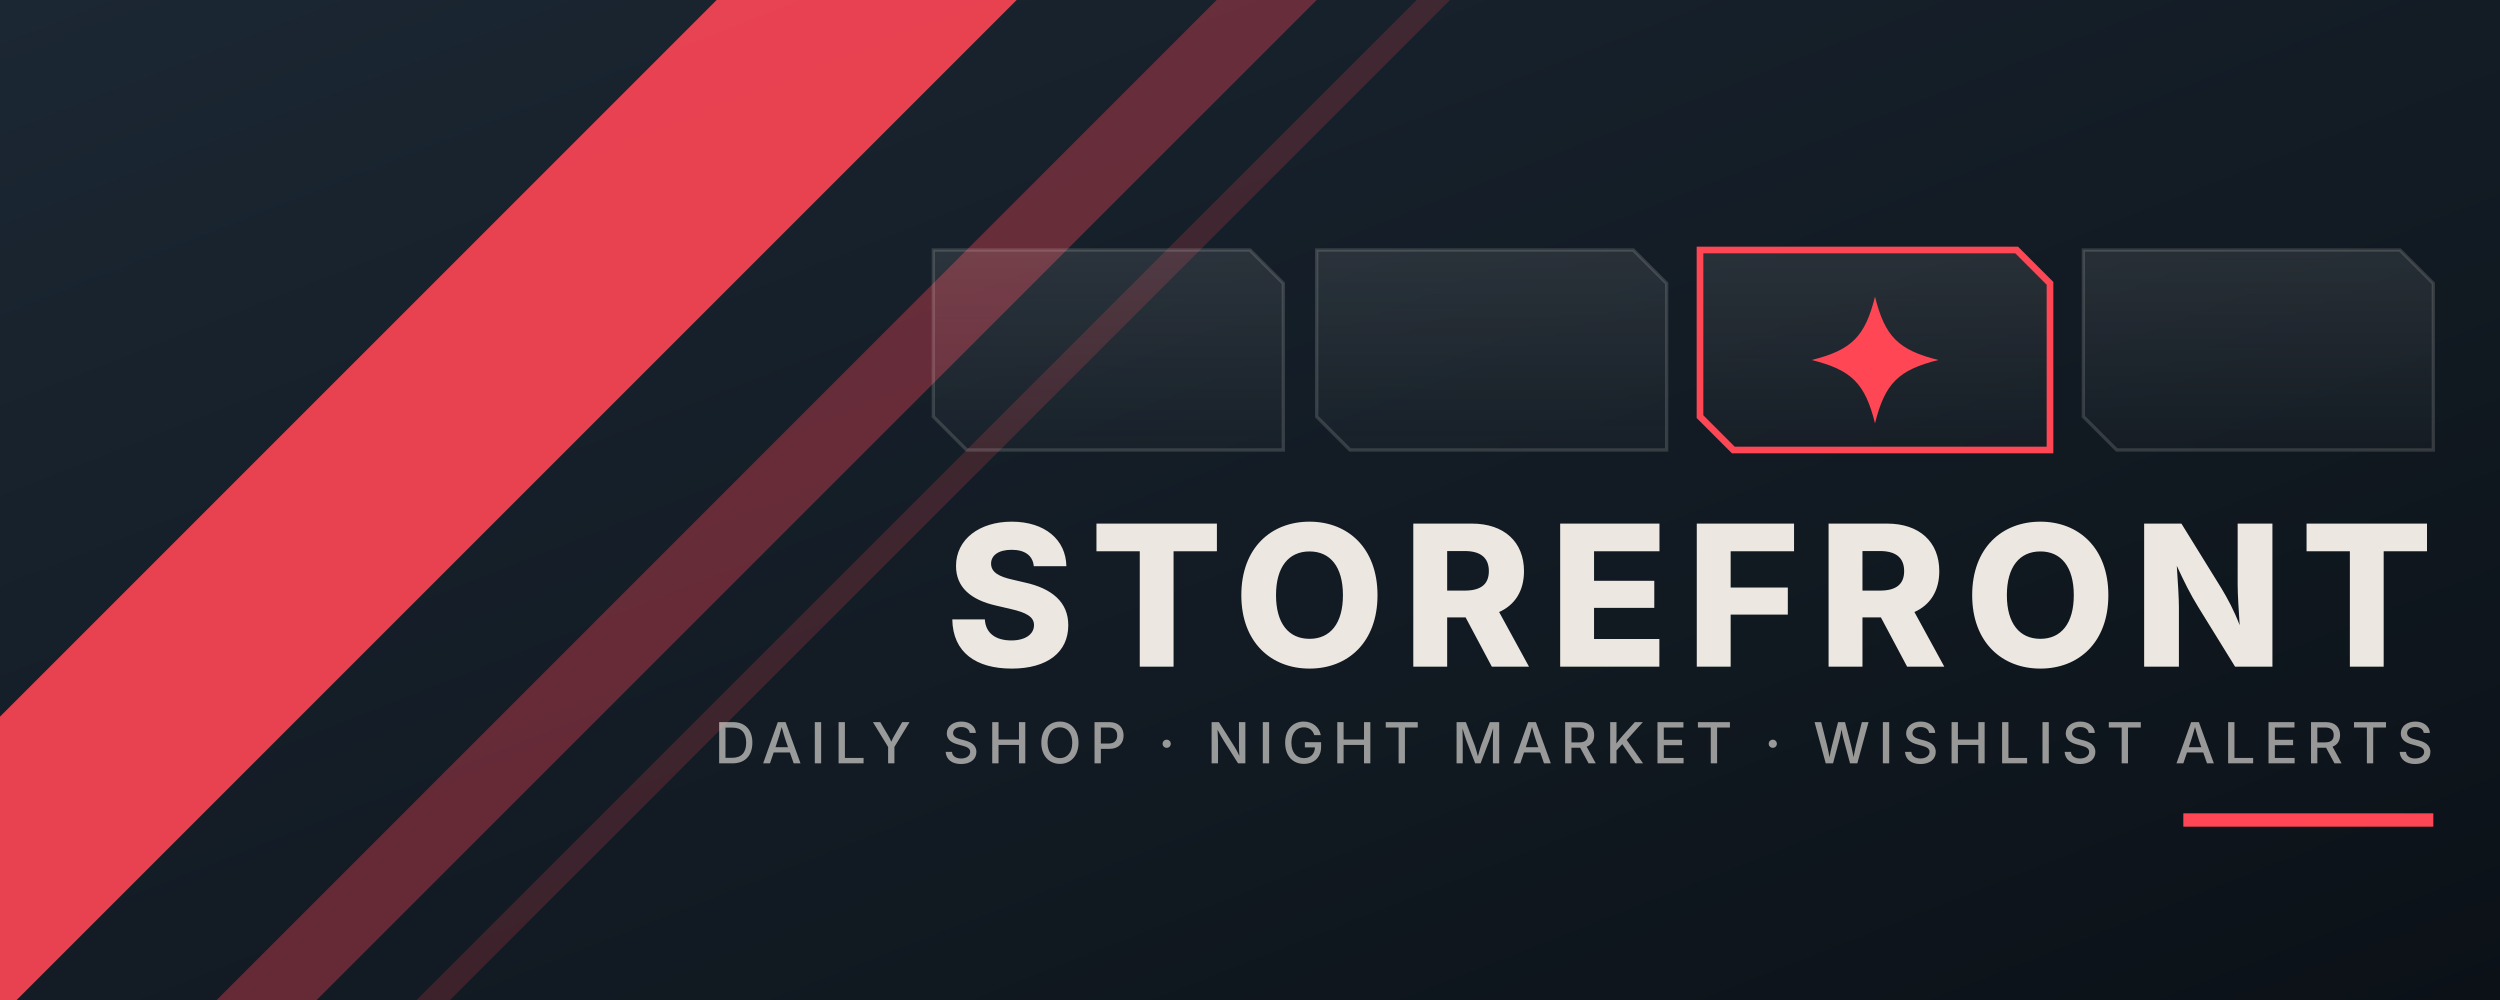
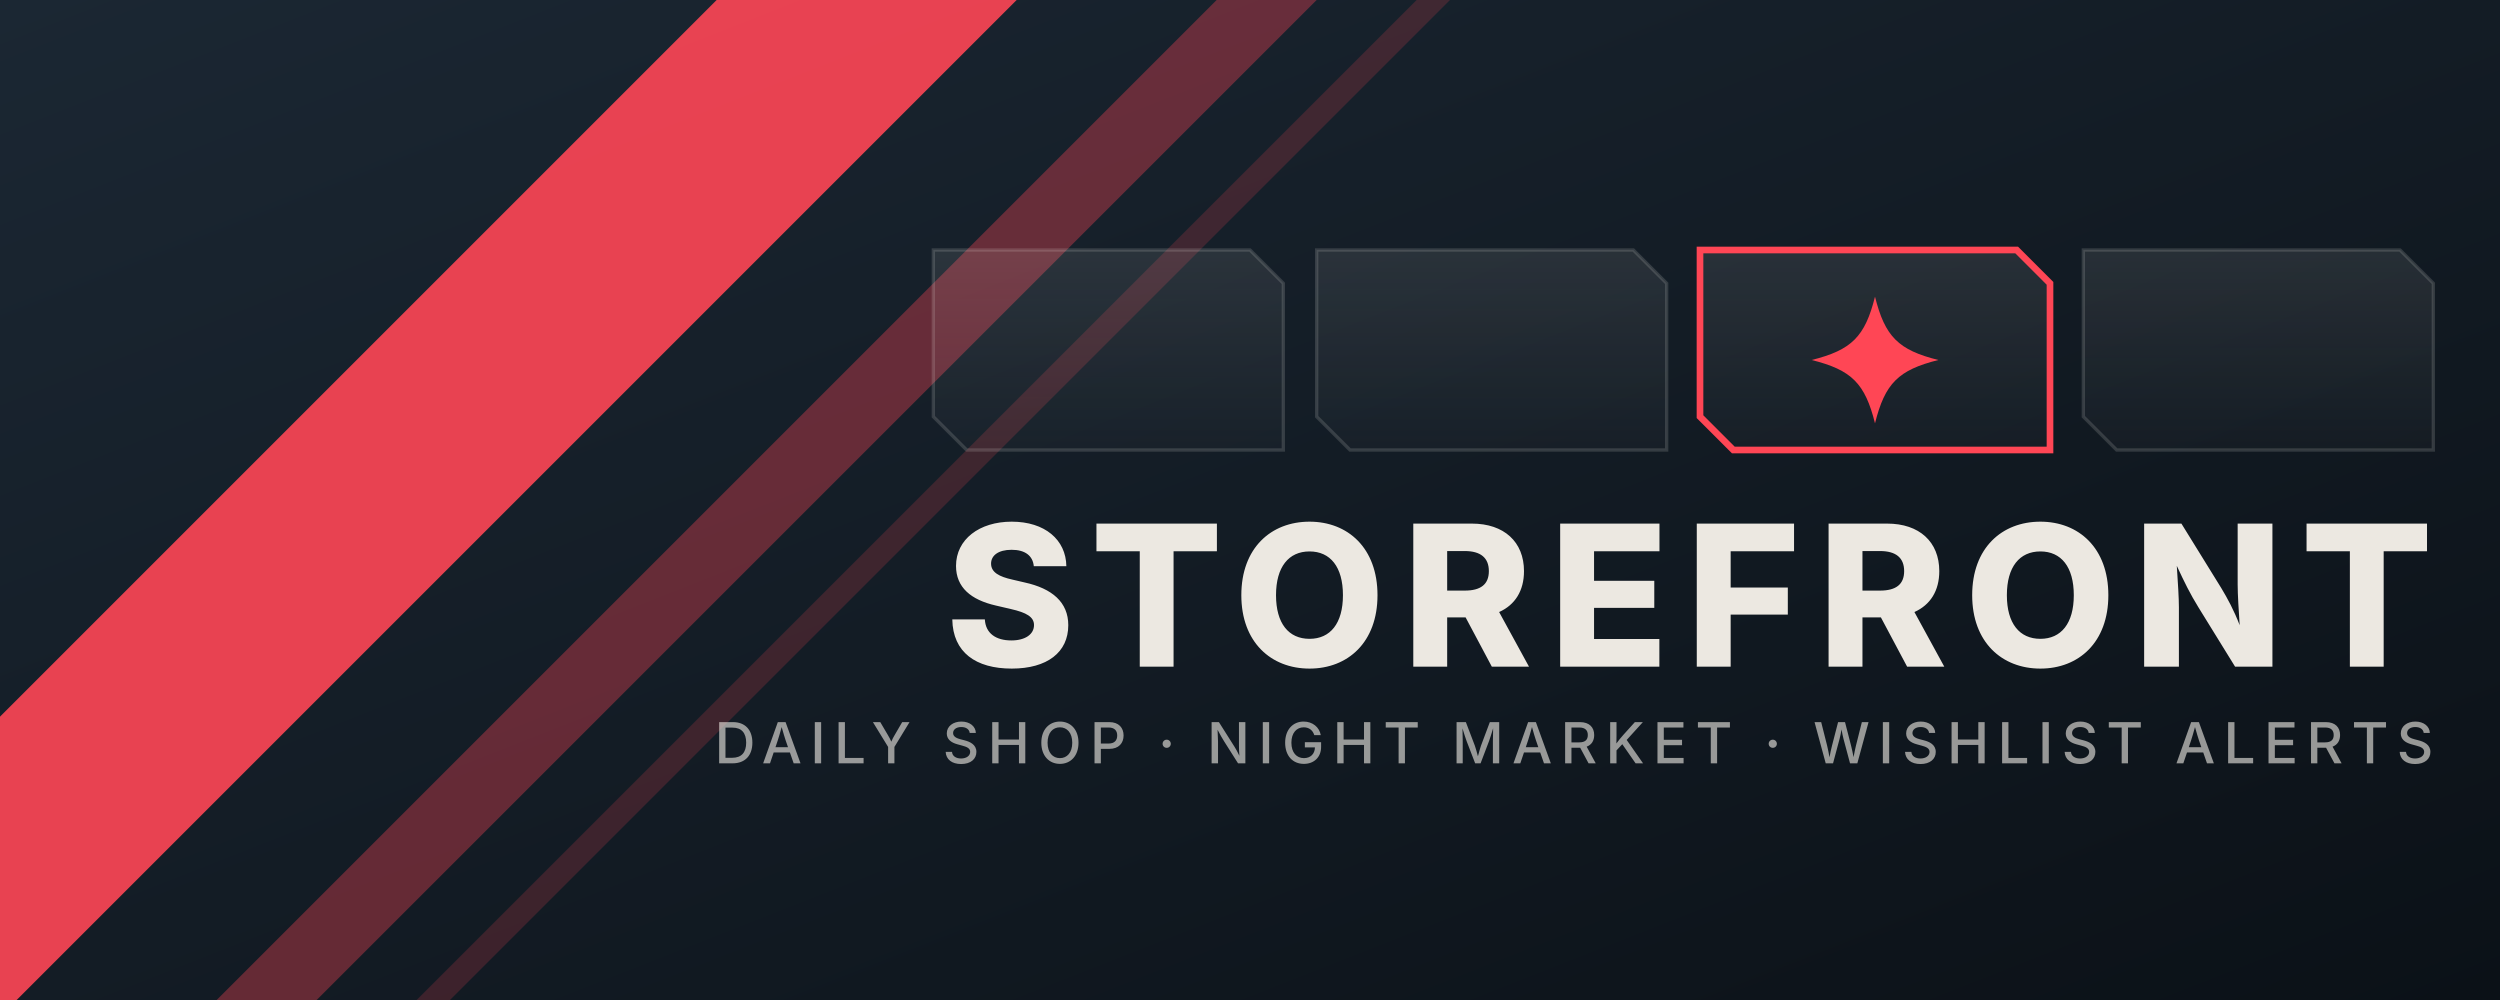
<svg xmlns="http://www.w3.org/2000/svg" width="1500" height="600" viewBox="0 0 1500 600">
  <defs>
    <linearGradient id="bg" x1="0" y1="0" x2="1" y2="1">
      <stop offset="0" stop-color="#1b2733" />
      <stop offset="1" stop-color="#0b1117" />
    </linearGradient>
    <linearGradient id="slot" x1="0" y1="0" x2="0" y2="1">
      <stop offset="0" stop-color="#ece8e1" stop-opacity="0.10" />
      <stop offset="1" stop-color="#ece8e1" stop-opacity="0.02" />
    </linearGradient>
  </defs>
  <rect width="1500" height="600" fill="url(#bg)" />
  <polygon points="0,600 0,430 430,0 610,0 10,600" fill="#ff4655" opacity="0.9" />
  <polygon points="130,600 730,0 790,0 190,600" fill="#ff4655" opacity="0.35" />
  <polygon points="250,600 850,0 870,0 270,600" fill="#ff4655" opacity="0.18" />
  <g transform="translate(560 150)">
    <g fill="url(#slot)" stroke="#ece8e1" stroke-opacity="0.16" stroke-width="2">
      <polygon points="0,0 190,0 210,20 210,120 20,120 0,100" />
      <polygon points="230,0 420,0 440,20 440,120 250,120 230,100" />
      <polygon points="460,0 650,0 670,20 670,120 480,120 460,100" />
      <polygon points="690,0 880,0 900,20 900,120 710,120 690,100" />
    </g>
    <polygon points="460,0 650,0 670,20 670,120 480,120 460,100" fill="none" stroke="#ff4655" stroke-width="4" />
    <path d="M565 28 C571 52 579 60 603 66 C579 72 571 80 565 104 C559 80 551 72 527 66 C551 60 559 52 565 28 Z" fill="#ff4655" />
  </g>
  <text x="1460" y="400" text-anchor="end" font-family="Inter, sans-serif" font-weight="800" font-size="118" letter-spacing="10" fill="#ece8e1">STOREFRONT</text>
  <text x="1460" y="458" text-anchor="end" font-family="Inter, sans-serif" font-weight="500" font-size="34" letter-spacing="5" fill="#ece8e1" fill-opacity="0.62">DAILY SHOP · NIGHT MARKET · WISHLIST ALERTS</text>
-   <rect x="1310" y="488" width="150" height="8" fill="#ff4655" />
</svg>
